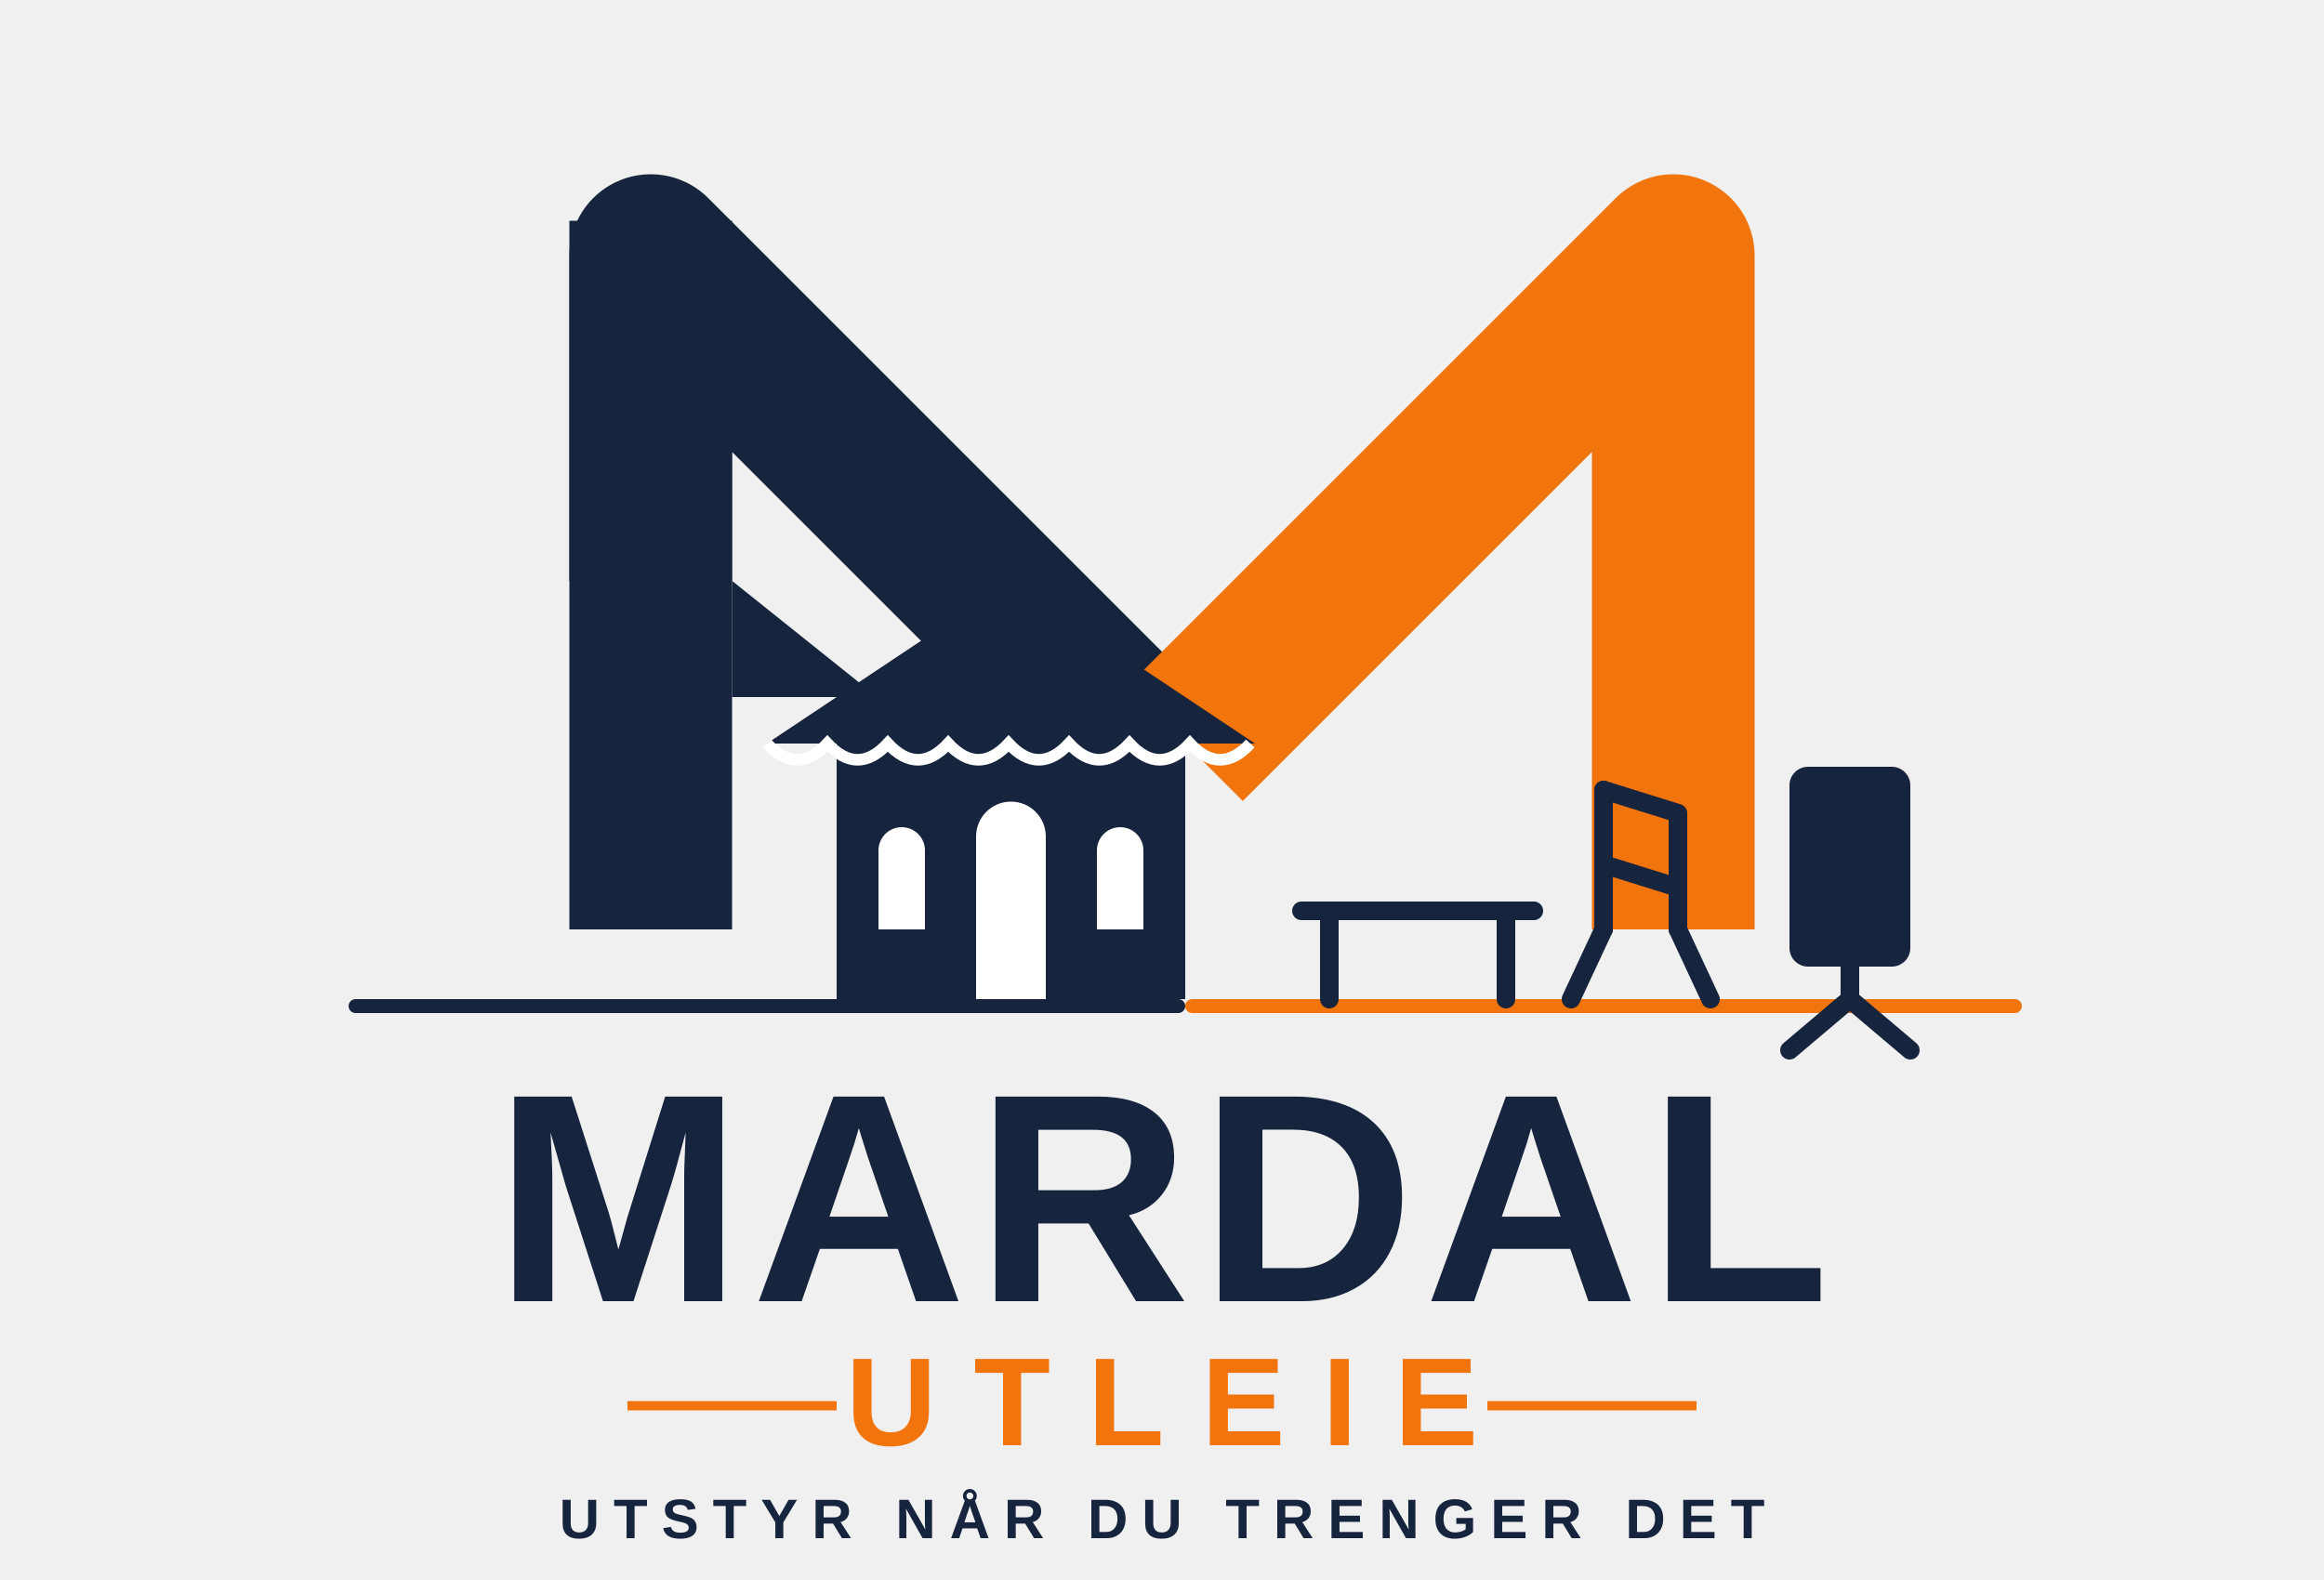
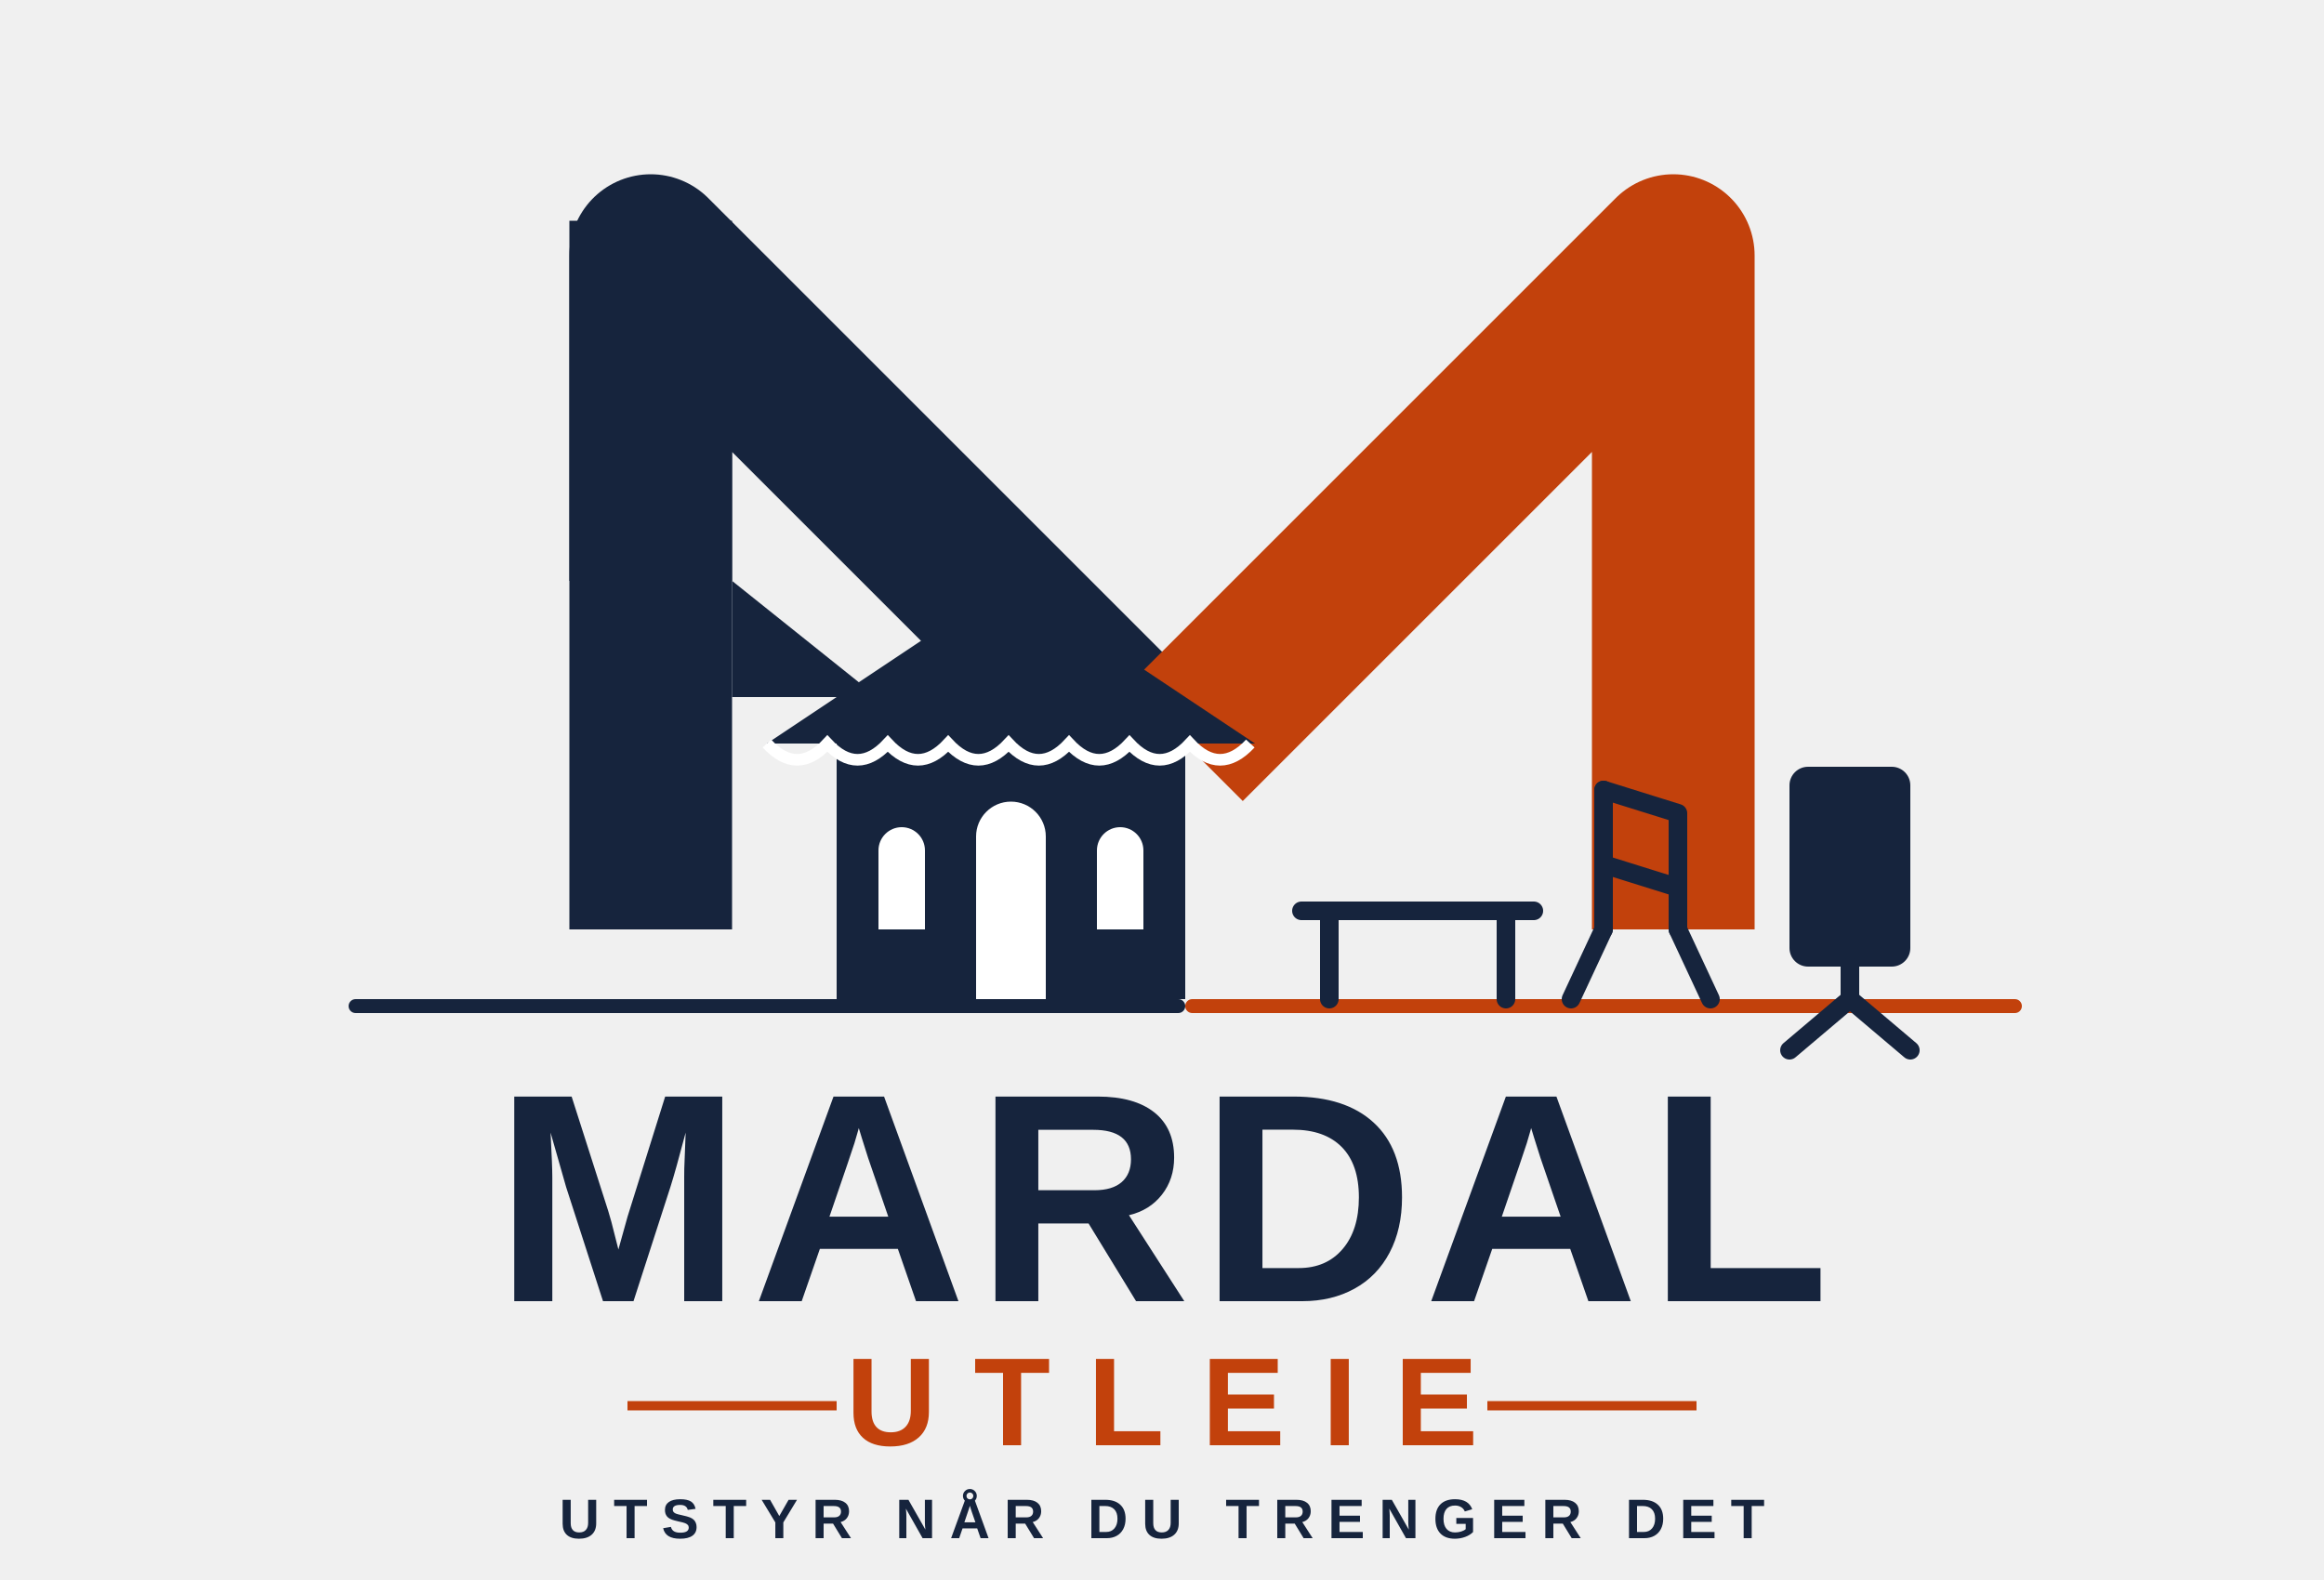
<svg xmlns="http://www.w3.org/2000/svg" width="1000" height="680" viewBox="0 0 1000 680" fill="none" role="img" aria-label="Mardal Utleie – utstyr når du trenger det">
  <defs>
    <style>
      .navy { fill: #16243d; }
-       .gold { fill: #f2740d; }
+       .gold { fill: #c2410c; }
      .stk-navy { stroke: #16243d; }
-       .stk-gold { stroke: #f2740d; }
+       .stk-gold { stroke: #c2410c; }
    </style>
  </defs>
  <path d="M245 400 V95 h70 V300 L500 300 465 370 315 250 h-70 V400 Z" class="navy" />
  <polyline points="280,400 280,110 490,320" fill="none" class="stk-navy" stroke-width="70" stroke-linejoin="round" stroke-linecap="butt" />
  <polyline points="510,320 720,110 720,400" fill="none" class="stk-gold" stroke-width="70" stroke-linejoin="round" stroke-linecap="butt" />
  <rect x="150" y="430" width="360" height="6" rx="3" class="navy" />
  <rect x="510" y="430" width="360" height="6" rx="3" class="gold" />
  <g class="navy">
    <path d="M360 430 V320 h150 V430 Z" fill="#16243d" />
    <path d="M420 430 v-70 a15 15 0 0 1 30 0 v70 Z" fill="#ffffff" />
    <path d="M378 400 v-34 a10 10 0 0 1 20 0 v34 Z" fill="#ffffff" />
    <path d="M472 400 v-34 a10 10 0 0 1 20 0 v34 Z" fill="#ffffff" />
    <path d="M330 320 L435 250 L540 320 Z" fill="#16243d" />
    <path d="M330 320 q13 14 26 0 q13 14 26 0 q13 14 26 0 q13 14 26 0 q13 14 26 0 q13 14 26 0 q13 14 26 0 q13 14 26 0" fill="none" stroke="#ffffff" stroke-width="5" />
  </g>
  <g stroke="#16243d" stroke-width="8" stroke-linecap="round" fill="none">
    <line x1="560" y1="392" x2="660" y2="392" />
    <line x1="572" y1="392" x2="572" y2="430" />
    <line x1="648" y1="392" x2="648" y2="430" />
  </g>
  <g stroke="#16243d" stroke-width="8" stroke-linecap="round" stroke-linejoin="round" fill="none">
    <path d="M690 340 L690 400" />
    <path d="M690 340 L722 350 L722 400" />
    <path d="M690 372 L722 382" />
    <path d="M690 400 L676 430" />
    <path d="M722 400 L736 430" />
  </g>
  <g class="navy">
    <rect x="770" y="330" width="52" height="86" rx="8" fill="#16243d" />
  </g>
  <g stroke="#16243d" stroke-width="8" stroke-linecap="round" fill="none">
    <line x1="796" y1="416" x2="796" y2="430" />
    <line x1="796" y1="430" x2="770" y2="452" />
    <line x1="796" y1="430" x2="822" y2="452" />
  </g>
  <text x="500" y="560" text-anchor="middle" font-family="'Arial Black', 'Segoe UI', Arial, sans-serif" font-weight="800" font-size="128" letter-spacing="4" class="navy">MARDAL</text>
  <line x1="270" y1="605" x2="360" y2="605" class="stk-gold" stroke-width="4" />
  <line x1="640" y1="605" x2="730" y2="605" class="stk-gold" stroke-width="4" />
  <text x="500" y="622" text-anchor="middle" font-family="'Arial', 'Segoe UI', sans-serif" font-weight="700" font-size="54" letter-spacing="16" class="gold">UTLEIE</text>
  <text x="500" y="662" text-anchor="middle" font-family="'Arial', 'Segoe UI', sans-serif" font-weight="600" font-size="24" letter-spacing="6" class="navy">UTSTYR NÅR DU TRENGER DET</text>
</svg>
